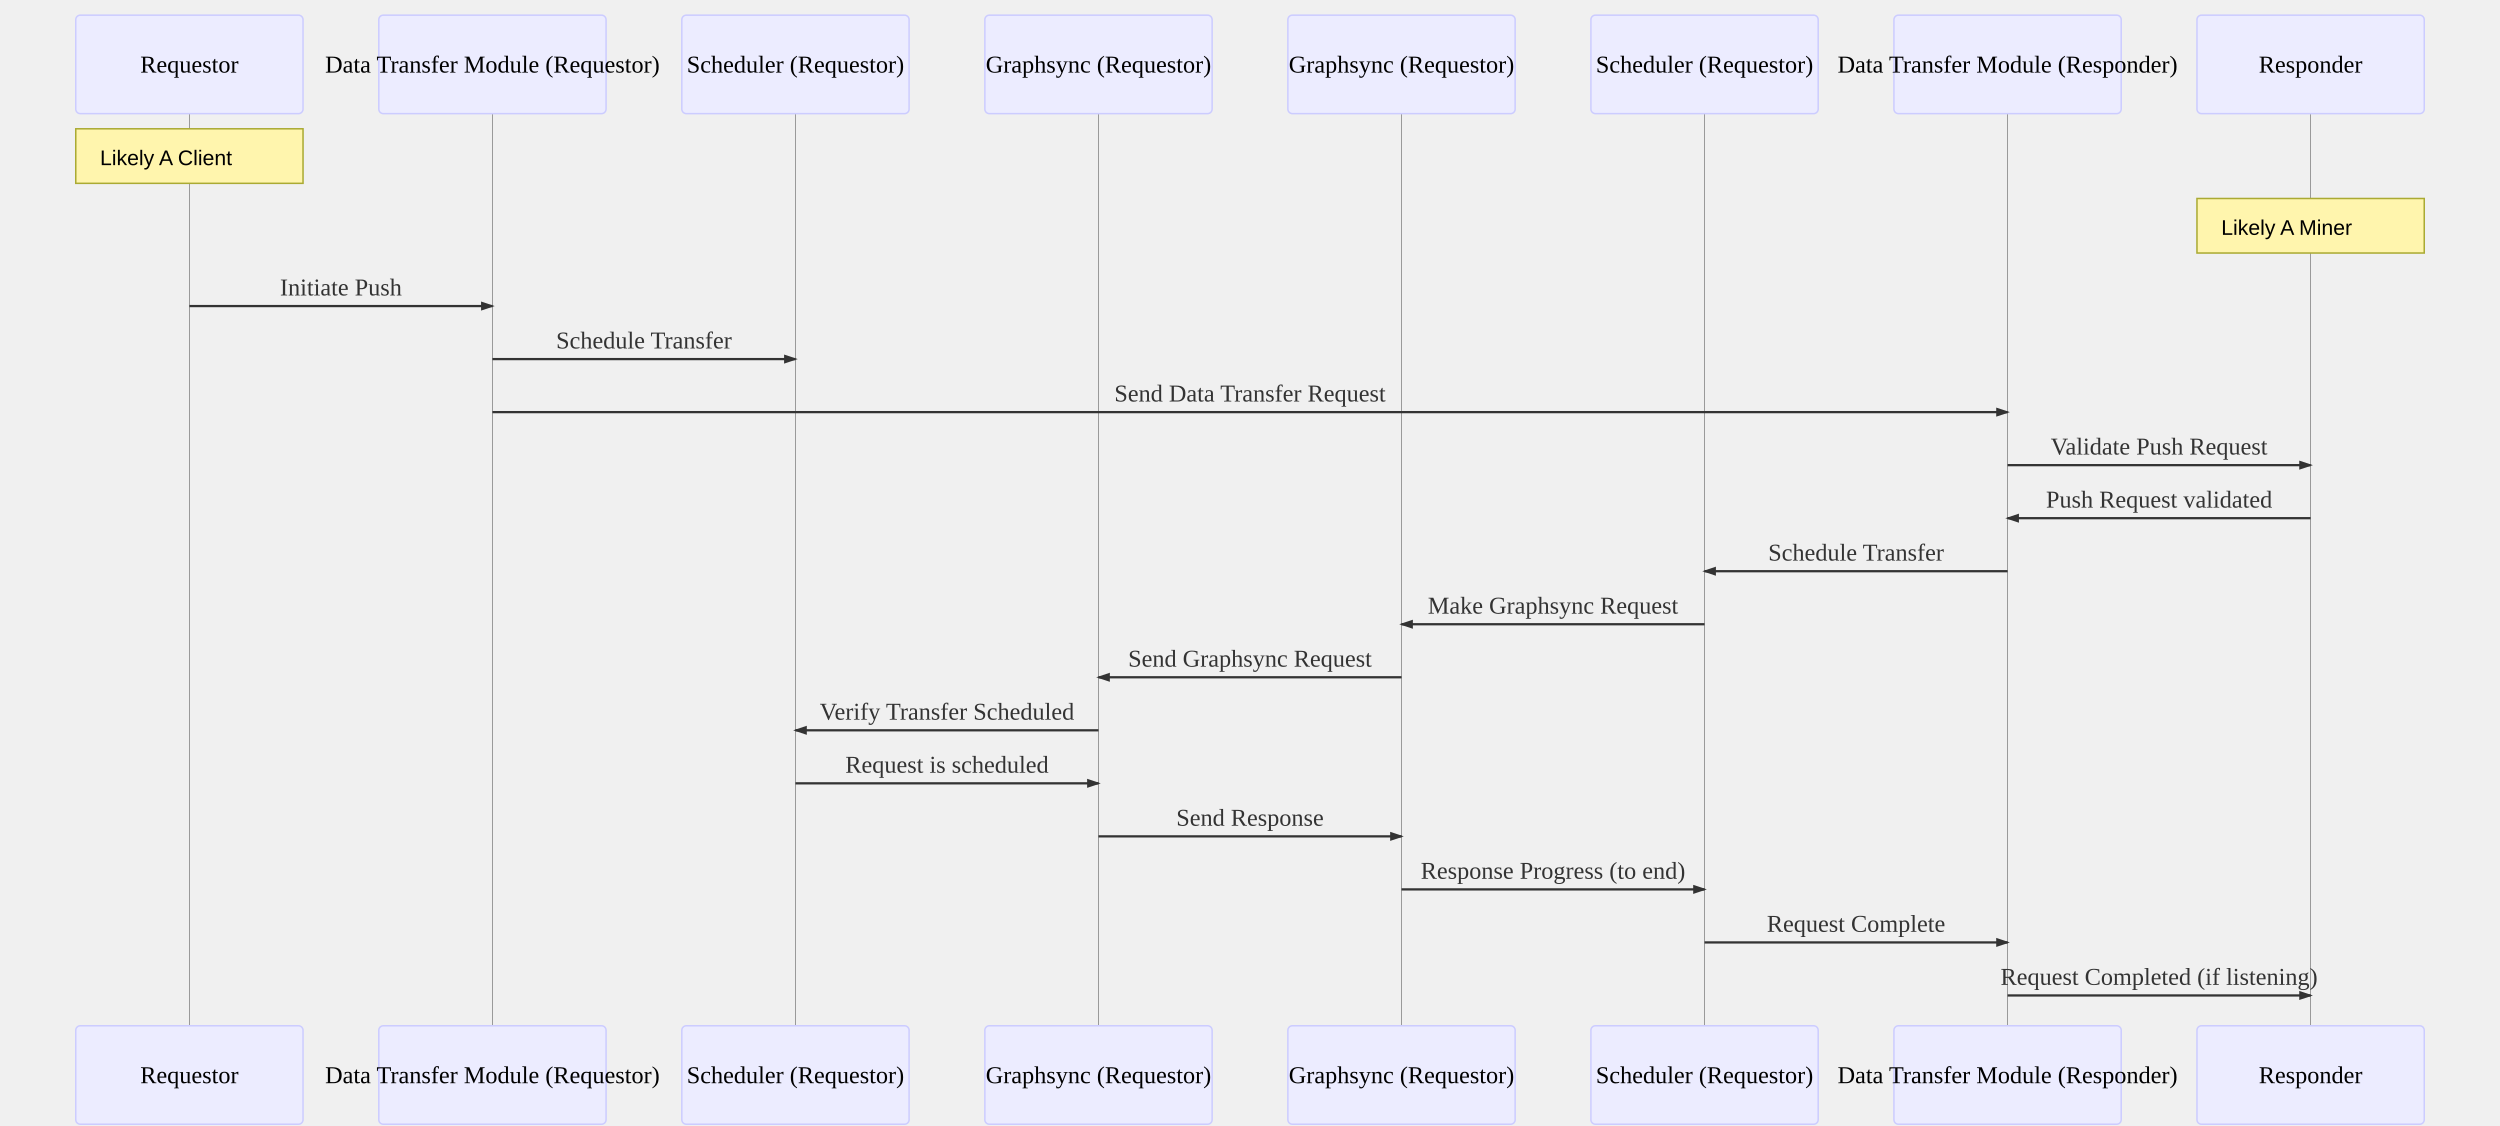
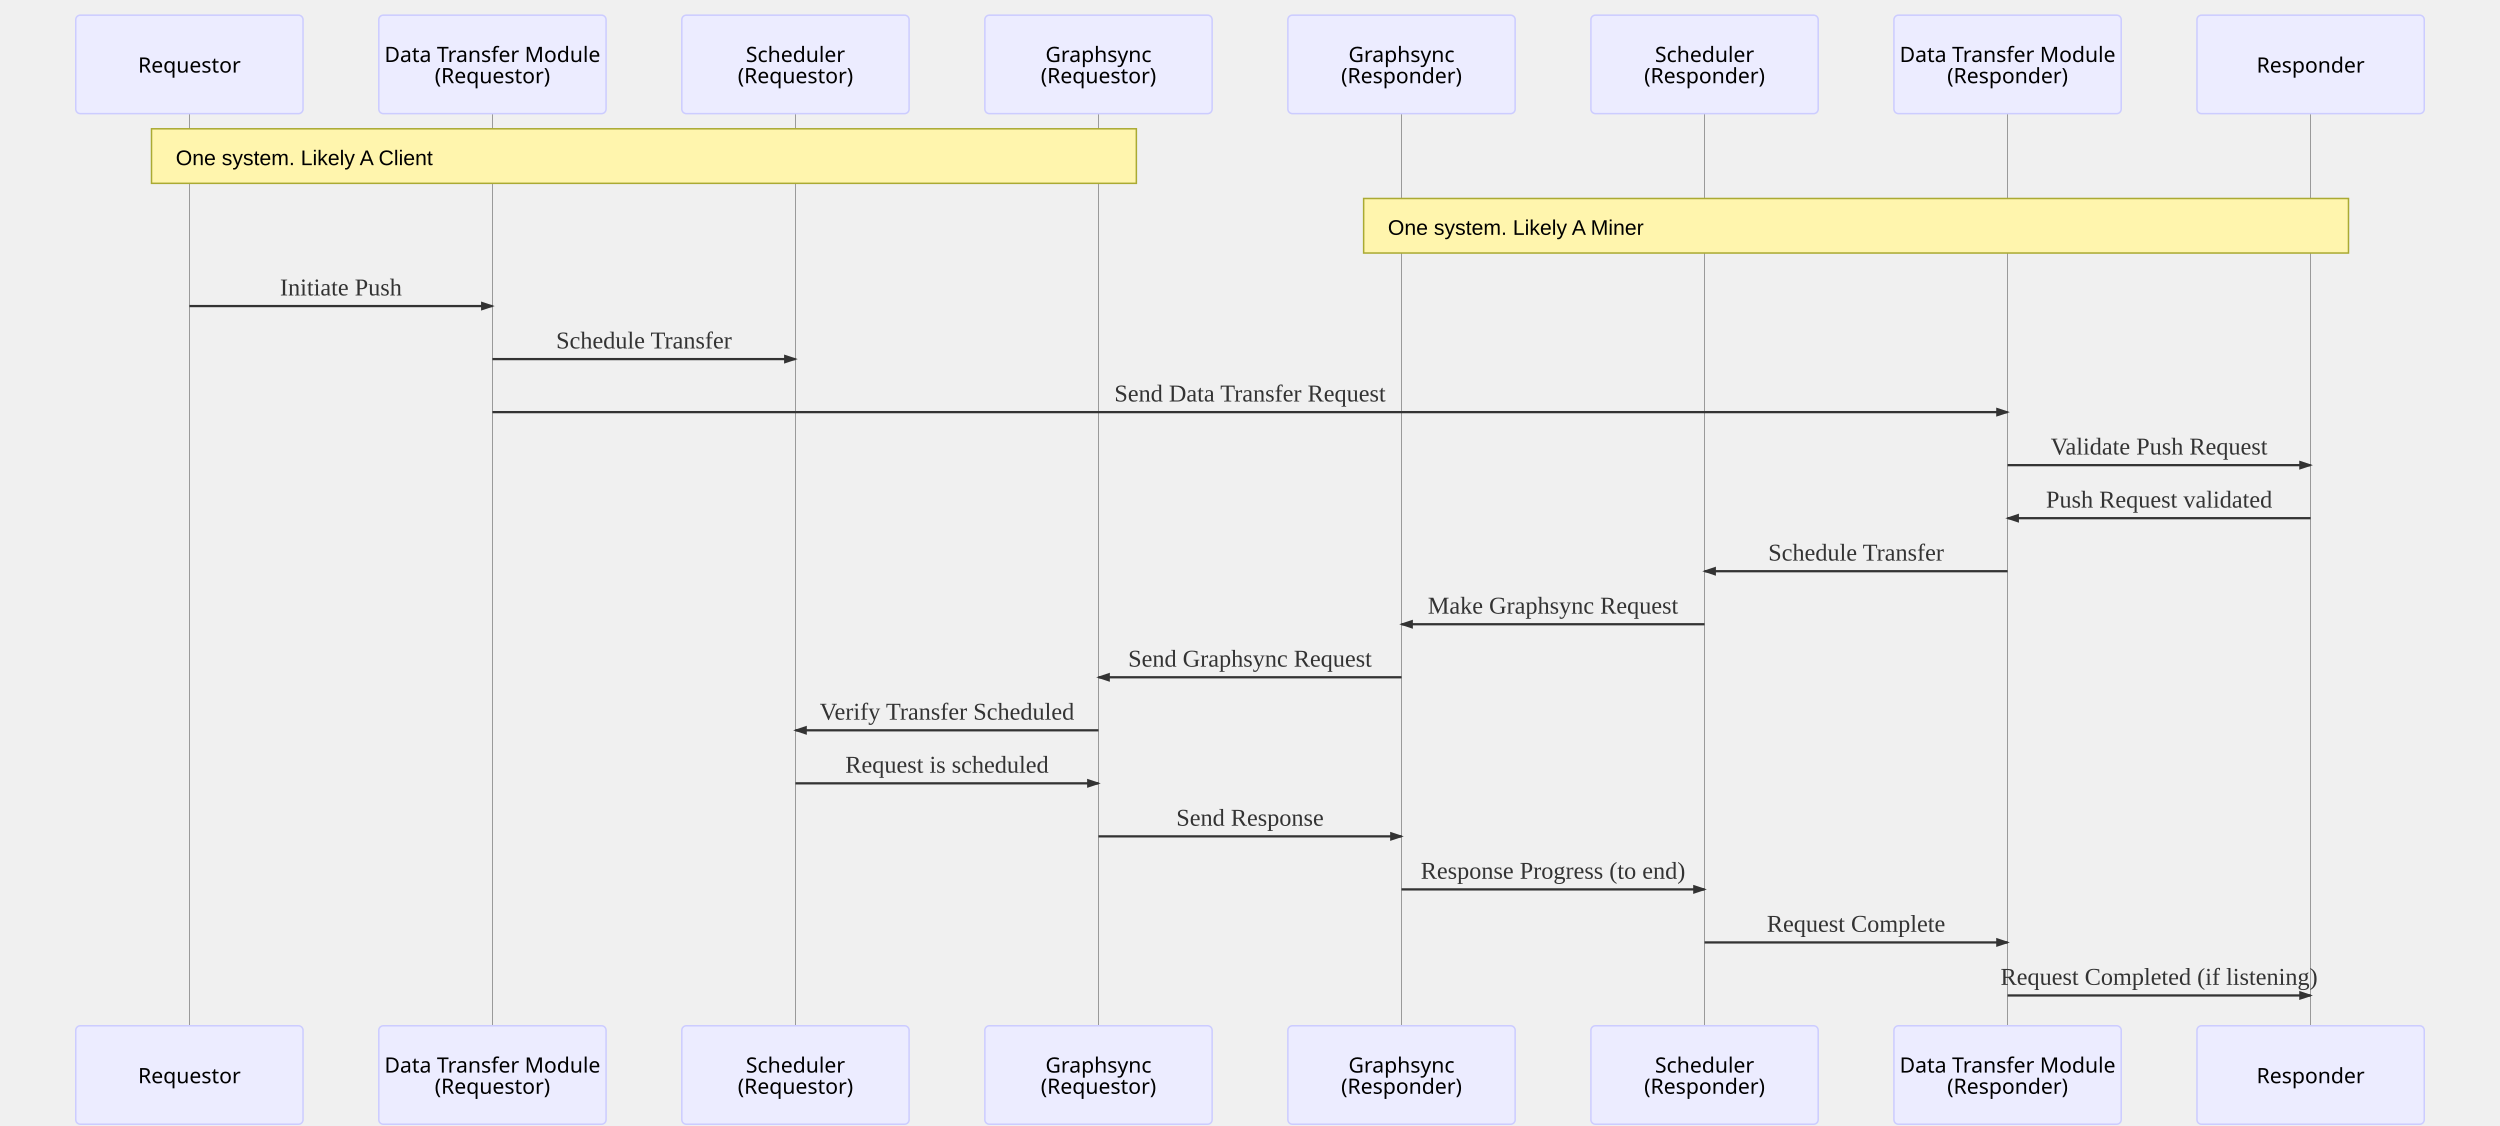
- <svg xmlns="http://www.w3.org/2000/svg" id="mermaid-1570837775966" width="100%" height="100%" style="max-width:1650px;" viewBox="-50 -10 1650 743">
-   <style>#mermaid-1570837775966 .label{font-family:trebuchet ms,verdana,arial;color:#333}#mermaid-1570837775966 .node circle,#mermaid-1570837775966 .node ellipse,#mermaid-1570837775966 .node polygon,#mermaid-1570837775966 .node rect{fill:#ececff;stroke:#9370db;stroke-width:1px}#mermaid-1570837775966 .node.clickable{cursor:pointer}#mermaid-1570837775966 .arrowheadPath{fill:#333}#mermaid-1570837775966 .edgePath .path{stroke:#333;stroke-width:1.5px}#mermaid-1570837775966 .edgeLabel{background-color:#e8e8e8}#mermaid-1570837775966 .cluster rect{fill:#ffffde!important;stroke:#aa3!important;stroke-width:1px!important}#mermaid-1570837775966 .cluster text{fill:#333}#mermaid-1570837775966 div.mermaidTooltip{position:absolute;text-align:center;max-width:200px;padding:2px;font-family:trebuchet ms,verdana,arial;font-size:12px;background:#ffffde;border:1px solid #aa3;border-radius:2px;pointer-events:none;z-index:100}#mermaid-1570837775966 .actor{stroke:#ccf;fill:#ececff}#mermaid-1570837775966 text.actor{fill:#000;stroke:none}#mermaid-1570837775966 .actor-line{stroke:grey}#mermaid-1570837775966 .messageLine0{marker-end:"url(#arrowhead)"}#mermaid-1570837775966 .messageLine0,#mermaid-1570837775966 .messageLine1{stroke-width:1.5;stroke-dasharray:"2 2";stroke:#333}#mermaid-1570837775966 #arrowhead{fill:#333}#mermaid-1570837775966 #crosshead path{fill:#333!important;stroke:#333!important}#mermaid-1570837775966 .messageText{fill:#333;stroke:none}#mermaid-1570837775966 .labelBox{stroke:#ccf;fill:#ececff}#mermaid-1570837775966 .labelText,#mermaid-1570837775966 .loopText{fill:#000;stroke:none}#mermaid-1570837775966 .loopLine{stroke-width:2;stroke-dasharray:"2 2";marker-end:"url(#arrowhead)";stroke:#ccf}#mermaid-1570837775966 .note{stroke:#aa3;fill:#fff5ad}#mermaid-1570837775966 .noteText{fill:#000;stroke:none;font-family:trebuchet ms,verdana,arial;font-size:14px}#mermaid-1570837775966 .section{stroke:none;opacity:.2}#mermaid-1570837775966 .section0{fill:rgba(102,102,255,.49)}#mermaid-1570837775966 .section2{fill:#fff400}#mermaid-1570837775966 .section1,#mermaid-1570837775966 .section3{fill:#fff;opacity:.2}#mermaid-1570837775966 .sectionTitle0,#mermaid-1570837775966 .sectionTitle1,#mermaid-1570837775966 .sectionTitle2,#mermaid-1570837775966 .sectionTitle3{fill:#333}#mermaid-1570837775966 .sectionTitle{text-anchor:start;font-size:11px;text-height:14px}#mermaid-1570837775966 .grid .tick{stroke:#d3d3d3;opacity:.3;shape-rendering:crispEdges}#mermaid-1570837775966 .grid path{stroke-width:0}#mermaid-1570837775966 .today{fill:none;stroke:red;stroke-width:2px}#mermaid-1570837775966 .task{stroke-width:2}#mermaid-1570837775966 .taskText{text-anchor:middle;font-size:11px}#mermaid-1570837775966 .taskTextOutsideRight{fill:#000;text-anchor:start;font-size:11px}#mermaid-1570837775966 .taskTextOutsideLeft{fill:#000;text-anchor:end;font-size:11px}#mermaid-1570837775966 .taskText0,#mermaid-1570837775966 .taskText1,#mermaid-1570837775966 .taskText2,#mermaid-1570837775966 .taskText3{fill:#fff}#mermaid-1570837775966 .task0,#mermaid-1570837775966 .task1,#mermaid-1570837775966 .task2,#mermaid-1570837775966 .task3{fill:#8a90dd;stroke:#534fbc}#mermaid-1570837775966 .taskTextOutside0,#mermaid-1570837775966 .taskTextOutside1,#mermaid-1570837775966 .taskTextOutside2,#mermaid-1570837775966 .taskTextOutside3{fill:#000}#mermaid-1570837775966 .active0,#mermaid-1570837775966 .active1,#mermaid-1570837775966 .active2,#mermaid-1570837775966 .active3{fill:#bfc7ff;stroke:#534fbc}#mermaid-1570837775966 .activeText0,#mermaid-1570837775966 .activeText1,#mermaid-1570837775966 .activeText2,#mermaid-1570837775966 .activeText3{fill:#000!important}#mermaid-1570837775966 .done0,#mermaid-1570837775966 .done1,#mermaid-1570837775966 .done2,#mermaid-1570837775966 .done3{stroke:grey;fill:#d3d3d3;stroke-width:2}#mermaid-1570837775966 .doneText0,#mermaid-1570837775966 .doneText1,#mermaid-1570837775966 .doneText2,#mermaid-1570837775966 .doneText3{fill:#000!important}#mermaid-1570837775966 .crit0,#mermaid-1570837775966 .crit1,#mermaid-1570837775966 .crit2,#mermaid-1570837775966 .crit3{stroke:#f88;fill:red;stroke-width:2}#mermaid-1570837775966 .activeCrit0,#mermaid-1570837775966 .activeCrit1,#mermaid-1570837775966 .activeCrit2,#mermaid-1570837775966 .activeCrit3{stroke:#f88;fill:#bfc7ff;stroke-width:2}#mermaid-1570837775966 .doneCrit0,#mermaid-1570837775966 .doneCrit1,#mermaid-1570837775966 .doneCrit2,#mermaid-1570837775966 .doneCrit3{stroke:#f88;fill:#d3d3d3;stroke-width:2;cursor:pointer;shape-rendering:crispEdges}#mermaid-1570837775966 .activeCritText0,#mermaid-1570837775966 .activeCritText1,#mermaid-1570837775966 .activeCritText2,#mermaid-1570837775966 .activeCritText3,#mermaid-1570837775966 .doneCritText0,#mermaid-1570837775966 .doneCritText1,#mermaid-1570837775966 .doneCritText2,#mermaid-1570837775966 .doneCritText3{fill:#000!important}#mermaid-1570837775966 .titleText{text-anchor:middle;font-size:18px;fill:#000}#mermaid-1570837775966 g.classGroup text{fill:#9370db;stroke:none;font-family:trebuchet ms,verdana,arial;font-size:10px}#mermaid-1570837775966 g.classGroup rect{fill:#ececff;stroke:#9370db}#mermaid-1570837775966 g.classGroup line{stroke:#9370db;stroke-width:1}#mermaid-1570837775966 .classLabel .box{stroke:none;stroke-width:0;fill:#ececff;opacity:.5}#mermaid-1570837775966 .classLabel .label{fill:#9370db;font-size:10px}#mermaid-1570837775966 .relation{stroke:#9370db;stroke-width:1;fill:none}#mermaid-1570837775966 #compositionEnd,#mermaid-1570837775966 #compositionStart{fill:#9370db;stroke:#9370db;stroke-width:1}#mermaid-1570837775966 #aggregationEnd,#mermaid-1570837775966 #aggregationStart{fill:#ececff;stroke:#9370db;stroke-width:1}#mermaid-1570837775966 #dependencyEnd,#mermaid-1570837775966 #dependencyStart,#mermaid-1570837775966 #extensionEnd,#mermaid-1570837775966 #extensionStart{fill:#9370db;stroke:#9370db;stroke-width:1}#mermaid-1570837775966 .branch-label,#mermaid-1570837775966 .commit-id,#mermaid-1570837775966 .commit-msg{fill:#d3d3d3;color:#d3d3d3}</style>
-   <style>#mermaid-1570837775966 {
+ <svg xmlns="http://www.w3.org/2000/svg" id="mermaid-1572148100811" width="100%" height="100%" style="max-width:1650px;" viewBox="-50 -10 1650 743">
+   <style>#mermaid-1572148100811 .label{font-family:'trebuchet ms', verdana, arial;color:#333}#mermaid-1572148100811 .label text{fill:#333}#mermaid-1572148100811 .node rect,#mermaid-1572148100811 .node circle,#mermaid-1572148100811 .node ellipse,#mermaid-1572148100811 .node polygon{fill:#ECECFF;stroke:#9370db;stroke-width:1px}#mermaid-1572148100811 .node.clickable{cursor:pointer}#mermaid-1572148100811 .arrowheadPath{fill:#333}#mermaid-1572148100811 .edgePath .path{stroke:#333;stroke-width:1.5px}#mermaid-1572148100811 .edgeLabel{background-color:#e8e8e8}#mermaid-1572148100811 .cluster rect{fill:#ffffde;stroke:#aa3;stroke-width:1px}#mermaid-1572148100811 .cluster text{fill:#333}#mermaid-1572148100811 div.mermaidTooltip{position:absolute;text-align:center;max-width:200px;padding:2px;font-family:'trebuchet ms', verdana, arial;font-size:12px;background:#ffffde;border:1px solid #aa3;border-radius:2px;pointer-events:none;z-index:100}#mermaid-1572148100811 .actor{stroke:#ccf;fill:#ECECFF}#mermaid-1572148100811 text.actor{fill:#000;stroke:none}#mermaid-1572148100811 .actor-line{stroke:grey}#mermaid-1572148100811 .messageLine0{stroke-width:1.5;stroke-dasharray:'2 2';stroke:#333}#mermaid-1572148100811 .messageLine1{stroke-width:1.5;stroke-dasharray:'2 2';stroke:#333}#mermaid-1572148100811 #arrowhead{fill:#333}#mermaid-1572148100811 .sequenceNumber{fill:#fff}#mermaid-1572148100811 #sequencenumber{fill:#333}#mermaid-1572148100811 #crosshead path{fill:#333 !important;stroke:#333 !important}#mermaid-1572148100811 .messageText{fill:#333;stroke:none}#mermaid-1572148100811 .labelBox{stroke:#ccf;fill:#ECECFF}#mermaid-1572148100811 .labelText{fill:#000;stroke:none}#mermaid-1572148100811 .loopText{fill:#000;stroke:none}#mermaid-1572148100811 .loopLine{stroke-width:2;stroke-dasharray:'2 2';stroke:#ccf}#mermaid-1572148100811 .note{stroke:#aa3;fill:#fff5ad}#mermaid-1572148100811 .noteText{fill:black;stroke:none;font-family:'trebuchet ms', verdana, arial;font-size:14px}#mermaid-1572148100811 .activation0{fill:#f4f4f4;stroke:#666}#mermaid-1572148100811 .activation1{fill:#f4f4f4;stroke:#666}#mermaid-1572148100811 .activation2{fill:#f4f4f4;stroke:#666}#mermaid-1572148100811 .section{stroke:none;opacity:0.2}#mermaid-1572148100811 .section0{fill:rgba(102,102,255,0.49)}#mermaid-1572148100811 .section2{fill:#fff400}#mermaid-1572148100811 .section1,#mermaid-1572148100811 .section3{fill:#fff;opacity:0.2}#mermaid-1572148100811 .sectionTitle0{fill:#333}#mermaid-1572148100811 .sectionTitle1{fill:#333}#mermaid-1572148100811 .sectionTitle2{fill:#333}#mermaid-1572148100811 .sectionTitle3{fill:#333}#mermaid-1572148100811 .sectionTitle{text-anchor:start;font-size:11px;text-height:14px}#mermaid-1572148100811 .grid .tick{stroke:#d3d3d3;opacity:0.3;shape-rendering:crispEdges}#mermaid-1572148100811 .grid path{stroke-width:0}#mermaid-1572148100811 .today{fill:none;stroke:red;stroke-width:2px}#mermaid-1572148100811 .task{stroke-width:2}#mermaid-1572148100811 .taskText{text-anchor:middle;font-size:11px}#mermaid-1572148100811 .taskTextOutsideRight{fill:#000;text-anchor:start;font-size:11px}#mermaid-1572148100811 .taskTextOutsideLeft{fill:#000;text-anchor:end;font-size:11px}#mermaid-1572148100811 .task.clickable{cursor:pointer}#mermaid-1572148100811 .taskText.clickable{cursor:pointer;fill:#003163 !important;font-weight:bold}#mermaid-1572148100811 .taskTextOutsideLeft.clickable{cursor:pointer;fill:#003163 !important;font-weight:bold}#mermaid-1572148100811 .taskTextOutsideRight.clickable{cursor:pointer;fill:#003163 !important;font-weight:bold}#mermaid-1572148100811 .taskText0,#mermaid-1572148100811 .taskText1,#mermaid-1572148100811 .taskText2,#mermaid-1572148100811 .taskText3{fill:#fff}#mermaid-1572148100811 .task0,#mermaid-1572148100811 .task1,#mermaid-1572148100811 .task2,#mermaid-1572148100811 .task3{fill:#8a90dd;stroke:#534fbc}#mermaid-1572148100811 .taskTextOutside0,#mermaid-1572148100811 .taskTextOutside2{fill:#000}#mermaid-1572148100811 .taskTextOutside1,#mermaid-1572148100811 .taskTextOutside3{fill:#000}#mermaid-1572148100811 .active0,#mermaid-1572148100811 .active1,#mermaid-1572148100811 .active2,#mermaid-1572148100811 .active3{fill:#bfc7ff;stroke:#534fbc}#mermaid-1572148100811 .activeText0,#mermaid-1572148100811 .activeText1,#mermaid-1572148100811 .activeText2,#mermaid-1572148100811 .activeText3{fill:#000 !important}#mermaid-1572148100811 .done0,#mermaid-1572148100811 .done1,#mermaid-1572148100811 .done2,#mermaid-1572148100811 .done3{stroke:grey;fill:#d3d3d3;stroke-width:2}#mermaid-1572148100811 .doneText0,#mermaid-1572148100811 .doneText1,#mermaid-1572148100811 .doneText2,#mermaid-1572148100811 .doneText3{fill:#000 !important}#mermaid-1572148100811 .crit0,#mermaid-1572148100811 .crit1,#mermaid-1572148100811 .crit2,#mermaid-1572148100811 .crit3{stroke:#f88;fill:red;stroke-width:2}#mermaid-1572148100811 .activeCrit0,#mermaid-1572148100811 .activeCrit1,#mermaid-1572148100811 .activeCrit2,#mermaid-1572148100811 .activeCrit3{stroke:#f88;fill:#bfc7ff;stroke-width:2}#mermaid-1572148100811 .doneCrit0,#mermaid-1572148100811 .doneCrit1,#mermaid-1572148100811 .doneCrit2,#mermaid-1572148100811 .doneCrit3{stroke:#f88;fill:#d3d3d3;stroke-width:2;cursor:pointer;shape-rendering:crispEdges}#mermaid-1572148100811 .milestone{transform:rotate(45deg) scale(0.8, 0.8)}#mermaid-1572148100811 .milestoneText{font-style:italic}#mermaid-1572148100811 .doneCritText0,#mermaid-1572148100811 .doneCritText1,#mermaid-1572148100811 .doneCritText2,#mermaid-1572148100811 .doneCritText3{fill:#000 !important}#mermaid-1572148100811 .activeCritText0,#mermaid-1572148100811 .activeCritText1,#mermaid-1572148100811 .activeCritText2,#mermaid-1572148100811 .activeCritText3{fill:#000 !important}#mermaid-1572148100811 .titleText{text-anchor:middle;font-size:18px;fill:#000}#mermaid-1572148100811 g.classGroup text{fill:#9370db;stroke:none;font-family:'trebuchet ms', verdana, arial;font-size:10px}#mermaid-1572148100811 g.classGroup rect{fill:#ECECFF;stroke:#9370db}#mermaid-1572148100811 g.classGroup line{stroke:#9370db;stroke-width:1}#mermaid-1572148100811 .classLabel .box{stroke:none;stroke-width:0;fill:#ECECFF;opacity:0.5}#mermaid-1572148100811 .classLabel .label{fill:#9370db;font-size:10px}#mermaid-1572148100811 .relation{stroke:#9370db;stroke-width:1;fill:none}#mermaid-1572148100811 #compositionStart{fill:#9370db;stroke:#9370db;stroke-width:1}#mermaid-1572148100811 #compositionEnd{fill:#9370db;stroke:#9370db;stroke-width:1}#mermaid-1572148100811 #aggregationStart{fill:#ECECFF;stroke:#9370db;stroke-width:1}#mermaid-1572148100811 #aggregationEnd{fill:#ECECFF;stroke:#9370db;stroke-width:1}#mermaid-1572148100811 #dependencyStart{fill:#9370db;stroke:#9370db;stroke-width:1}#mermaid-1572148100811 #dependencyEnd{fill:#9370db;stroke:#9370db;stroke-width:1}#mermaid-1572148100811 #extensionStart{fill:#9370db;stroke:#9370db;stroke-width:1}#mermaid-1572148100811 #extensionEnd{fill:#9370db;stroke:#9370db;stroke-width:1}#mermaid-1572148100811 .commit-id,#mermaid-1572148100811 .commit-msg,#mermaid-1572148100811 .branch-label{fill:lightgrey;color:lightgrey}#mermaid-1572148100811 .pieTitleText{text-anchor:middle;font-size:25px;fill:#000}
+ 
+ 
+ </style>
+   <style>#mermaid-1572148100811 {
    color: rgb(0, 0, 0);
    font: normal normal 400 normal 16px / normal "Times New Roman";
  }</style>
  <g />
  <g>
    <line id="actor0" x1="75" y1="5" x2="75" y2="732" class="actor-line" stroke-width="0.5px" stroke="#999" />
    <rect x="0" y="0" fill="#eaeaea" stroke="#666" width="150" height="65" rx="3" ry="3" class="actor" />
-     <text x="75" y="32.5" dominant-baseline="central" alignment-baseline="central" class="actor" style="text-anchor: middle;">
+     <text x="75" y="32.5" dominant-baseline="central" alignment-baseline="central" class="actor" style="text-anchor: middle; font-size: 14px; font-family: Open-Sans, sans-serif;">
      <tspan x="75" dy="0">Requestor</tspan>
    </text>
  </g>
  <g>
    <line id="actor1" x1="275" y1="5" x2="275" y2="732" class="actor-line" stroke-width="0.5px" stroke="#999" />
    <rect x="200" y="0" fill="#eaeaea" stroke="#666" width="150" height="65" rx="3" ry="3" class="actor" />
-     <text x="275" y="32.5" dominant-baseline="central" alignment-baseline="central" class="actor" style="text-anchor: middle;">
-       <tspan x="275" dy="0">Data Transfer Module (Requestor)</tspan>
+     <text x="275" y="32.5" dominant-baseline="central" alignment-baseline="central" class="actor" style="text-anchor: middle; font-size: 14px; font-family: Open-Sans, sans-serif;">
+       <tspan x="275" dy="-7">Data Transfer Module </tspan>
+     </text>
+     <text x="275" y="32.5" dominant-baseline="central" alignment-baseline="central" class="actor" style="text-anchor: middle; font-size: 14px; font-family: Open-Sans, sans-serif;">
+       <tspan x="275" dy="7"> (Requestor)</tspan>
    </text>
  </g>
  <g>
    <line id="actor2" x1="475" y1="5" x2="475" y2="732" class="actor-line" stroke-width="0.5px" stroke="#999" />
    <rect x="400" y="0" fill="#eaeaea" stroke="#666" width="150" height="65" rx="3" ry="3" class="actor" />
-     <text x="475" y="32.5" dominant-baseline="central" alignment-baseline="central" class="actor" style="text-anchor: middle;">
-       <tspan x="475" dy="0">Scheduler (Requestor)</tspan>
+     <text x="475" y="32.5" dominant-baseline="central" alignment-baseline="central" class="actor" style="text-anchor: middle; font-size: 14px; font-family: Open-Sans, sans-serif;">
+       <tspan x="475" dy="-7">Scheduler  </tspan>
+     </text>
+     <text x="475" y="32.5" dominant-baseline="central" alignment-baseline="central" class="actor" style="text-anchor: middle; font-size: 14px; font-family: Open-Sans, sans-serif;">
+       <tspan x="475" dy="7"> (Requestor)</tspan>
    </text>
  </g>
  <g>
    <line id="actor3" x1="675" y1="5" x2="675" y2="732" class="actor-line" stroke-width="0.5px" stroke="#999" />
    <rect x="600" y="0" fill="#eaeaea" stroke="#666" width="150" height="65" rx="3" ry="3" class="actor" />
-     <text x="675" y="32.5" dominant-baseline="central" alignment-baseline="central" class="actor" style="text-anchor: middle;">
-       <tspan x="675" dy="0">Graphsync (Requestor)</tspan>
+     <text x="675" y="32.5" dominant-baseline="central" alignment-baseline="central" class="actor" style="text-anchor: middle; font-size: 14px; font-family: Open-Sans, sans-serif;">
+       <tspan x="675" dy="-7">Graphsync  </tspan>
+     </text>
+     <text x="675" y="32.5" dominant-baseline="central" alignment-baseline="central" class="actor" style="text-anchor: middle; font-size: 14px; font-family: Open-Sans, sans-serif;">
+       <tspan x="675" dy="7"> (Requestor)</tspan>
    </text>
  </g>
  <g>
    <line id="actor4" x1="875" y1="5" x2="875" y2="732" class="actor-line" stroke-width="0.5px" stroke="#999" />
    <rect x="800" y="0" fill="#eaeaea" stroke="#666" width="150" height="65" rx="3" ry="3" class="actor" />
-     <text x="875" y="32.5" dominant-baseline="central" alignment-baseline="central" class="actor" style="text-anchor: middle;">
-       <tspan x="875" dy="0">Graphsync (Requestor)</tspan>
+     <text x="875" y="32.5" dominant-baseline="central" alignment-baseline="central" class="actor" style="text-anchor: middle; font-size: 14px; font-family: Open-Sans, sans-serif;">
+       <tspan x="875" dy="-7">Graphsync  </tspan>
+     </text>
+     <text x="875" y="32.5" dominant-baseline="central" alignment-baseline="central" class="actor" style="text-anchor: middle; font-size: 14px; font-family: Open-Sans, sans-serif;">
+       <tspan x="875" dy="7"> (Responder)</tspan>
    </text>
  </g>
  <g>
    <line id="actor5" x1="1075" y1="5" x2="1075" y2="732" class="actor-line" stroke-width="0.5px" stroke="#999" />
    <rect x="1000" y="0" fill="#eaeaea" stroke="#666" width="150" height="65" rx="3" ry="3" class="actor" />
-     <text x="1075" y="32.5" dominant-baseline="central" alignment-baseline="central" class="actor" style="text-anchor: middle;">
-       <tspan x="1075" dy="0">Scheduler (Requestor)</tspan>
+     <text x="1075" y="32.5" dominant-baseline="central" alignment-baseline="central" class="actor" style="text-anchor: middle; font-size: 14px; font-family: Open-Sans, sans-serif;">
+       <tspan x="1075" dy="-7">Scheduler  </tspan>
+     </text>
+     <text x="1075" y="32.5" dominant-baseline="central" alignment-baseline="central" class="actor" style="text-anchor: middle; font-size: 14px; font-family: Open-Sans, sans-serif;">
+       <tspan x="1075" dy="7"> (Responder)</tspan>
    </text>
  </g>
  <g>
    <line id="actor6" x1="1275" y1="5" x2="1275" y2="732" class="actor-line" stroke-width="0.5px" stroke="#999" />
    <rect x="1200" y="0" fill="#eaeaea" stroke="#666" width="150" height="65" rx="3" ry="3" class="actor" />
-     <text x="1275" y="32.5" dominant-baseline="central" alignment-baseline="central" class="actor" style="text-anchor: middle;">
-       <tspan x="1275" dy="0">Data Transfer Module (Responder)</tspan>
+     <text x="1275" y="32.5" dominant-baseline="central" alignment-baseline="central" class="actor" style="text-anchor: middle; font-size: 14px; font-family: Open-Sans, sans-serif;">
+       <tspan x="1275" dy="-7">Data Transfer Module </tspan>
+     </text>
+     <text x="1275" y="32.5" dominant-baseline="central" alignment-baseline="central" class="actor" style="text-anchor: middle; font-size: 14px; font-family: Open-Sans, sans-serif;">
+       <tspan x="1275" dy="7"> (Responder)</tspan>
    </text>
  </g>
  <g>
    <line id="actor7" x1="1475" y1="5" x2="1475" y2="732" class="actor-line" stroke-width="0.5px" stroke="#999" />
    <rect x="1400" y="0" fill="#eaeaea" stroke="#666" width="150" height="65" rx="3" ry="3" class="actor" />
-     <text x="1475" y="32.5" dominant-baseline="central" alignment-baseline="central" class="actor" style="text-anchor: middle;">
+     <text x="1475" y="32.5" dominant-baseline="central" alignment-baseline="central" class="actor" style="text-anchor: middle; font-size: 14px; font-family: Open-Sans, sans-serif;">
      <tspan x="1475" dy="0">Responder</tspan>
    </text>
  </g>
  <defs>
    <marker id="arrowhead" refX="5" refY="2" markerWidth="6" markerHeight="4" orient="auto">
      <path d="M 0,0 V 4 L6,2 Z" />
    </marker>
  </defs>
  <defs>
    <marker id="crosshead" markerWidth="15" markerHeight="8" orient="auto" refX="16" refY="4">
      <path fill="black" stroke="#000000" stroke-width="1px" d="M 9,2 V 6 L16,4 Z" style="stroke-dasharray: 0, 0;" />
      <path fill="none" stroke="#000000" stroke-width="1px" d="M 0,1 L 6,7 M 6,1 L 0,7" style="stroke-dasharray: 0, 0;" />
    </marker>
  </defs>
-   <g>
-     <rect x="0" y="75" fill="#EDF2AE" stroke="#666" width="150" height="36" rx="0" ry="0" class="note" />
-     <text x="-4" y="99" fill="black" class="noteText">
-       <tspan x="16" fill="black">Likely A Client</tspan>
-     </text>
-   </g>
-   <g>
-     <rect x="1400" y="121" fill="#EDF2AE" stroke="#666" width="150" height="36" rx="0" ry="0" class="note" />
-     <text x="1396" y="145" fill="black" class="noteText">
-       <tspan x="1416" fill="black">Likely A Miner</tspan>
+   <defs>
+     <marker id="sequencenumber" refX="15" refY="15" markerWidth="60" markerHeight="40" orient="auto">
+       <circle cx="15" cy="15" r="6" />
+     </marker>
+   </defs>
+   <g>
+     <rect x="50" y="75" fill="#EDF2AE" stroke="#666" width="650" height="36" rx="0" ry="0" class="note" />
+     <text x="46" y="99" class="noteText">
+       <tspan x="66">One system. Likely A Client</tspan>
+     </text>
+   </g>
+   <g>
+     <rect x="850" y="121" fill="#EDF2AE" stroke="#666" width="650" height="36" rx="0" ry="0" class="note" />
+     <text x="846" y="145" class="noteText">
+       <tspan x="866">One system. Likely A Miner</tspan>
    </text>
  </g>
  <g>
    <text x="175" y="185" class="messageText" style="text-anchor: middle;">Initiate Push</text>
    <line x1="75" y1="192" x2="275" y2="192" class="messageLine0" stroke-width="2" stroke="black" marker-end="url(#arrowhead)" style="fill: none;" />
  </g>
  <g>
    <text x="375" y="220" class="messageText" style="text-anchor: middle;">Schedule Transfer</text>
    <line x1="275" y1="227" x2="475" y2="227" class="messageLine0" stroke-width="2" stroke="black" marker-end="url(#arrowhead)" style="fill: none;" />
  </g>
  <g>
    <text x="775" y="255" class="messageText" style="text-anchor: middle;">Send Data Transfer Request</text>
    <line x1="275" y1="262" x2="1275" y2="262" class="messageLine0" stroke-width="2" stroke="black" marker-end="url(#arrowhead)" style="fill: none;" />
  </g>
  <g>
    <text x="1375" y="290" class="messageText" style="text-anchor: middle;">Validate Push Request</text>
    <line x1="1275" y1="297" x2="1475" y2="297" class="messageLine0" stroke-width="2" stroke="black" marker-end="url(#arrowhead)" style="fill: none;" />
  </g>
  <g>
    <text x="1375" y="325" class="messageText" style="text-anchor: middle;">Push Request validated</text>
    <line x1="1475" y1="332" x2="1275" y2="332" class="messageLine0" stroke-width="2" stroke="black" marker-end="url(#arrowhead)" style="fill: none;" />
  </g>
  <g>
    <text x="1175" y="360" class="messageText" style="text-anchor: middle;">Schedule Transfer</text>
    <line x1="1275" y1="367" x2="1075" y2="367" class="messageLine0" stroke-width="2" stroke="black" marker-end="url(#arrowhead)" style="fill: none;" />
  </g>
  <g>
    <text x="975" y="395" class="messageText" style="text-anchor: middle;">Make Graphsync Request</text>
    <line x1="1075" y1="402" x2="875" y2="402" class="messageLine0" stroke-width="2" stroke="black" marker-end="url(#arrowhead)" style="fill: none;" />
  </g>
  <g>
    <text x="775" y="430" class="messageText" style="text-anchor: middle;">Send Graphsync Request</text>
    <line x1="875" y1="437" x2="675" y2="437" class="messageLine0" stroke-width="2" stroke="black" marker-end="url(#arrowhead)" style="fill: none;" />
  </g>
  <g>
    <text x="575" y="465" class="messageText" style="text-anchor: middle;">Verify Transfer Scheduled</text>
    <line x1="675" y1="472" x2="475" y2="472" class="messageLine0" stroke-width="2" stroke="black" marker-end="url(#arrowhead)" style="fill: none;" />
  </g>
  <g>
    <text x="575" y="500" class="messageText" style="text-anchor: middle;">Request is scheduled</text>
    <line x1="475" y1="507" x2="675" y2="507" class="messageLine0" stroke-width="2" stroke="black" marker-end="url(#arrowhead)" style="fill: none;" />
  </g>
  <g>
    <text x="775" y="535" class="messageText" style="text-anchor: middle;">Send Response</text>
    <line x1="675" y1="542" x2="875" y2="542" class="messageLine0" stroke-width="2" stroke="black" marker-end="url(#arrowhead)" style="fill: none;" />
  </g>
  <g>
    <text x="975" y="570" class="messageText" style="text-anchor: middle;">Response Progress (to end)</text>
    <line x1="875" y1="577" x2="1075" y2="577" class="messageLine0" stroke-width="2" stroke="black" marker-end="url(#arrowhead)" style="fill: none;" />
  </g>
  <g>
    <text x="1175" y="605" class="messageText" style="text-anchor: middle;">Request Complete</text>
    <line x1="1075" y1="612" x2="1275" y2="612" class="messageLine0" stroke-width="2" stroke="black" marker-end="url(#arrowhead)" style="fill: none;" />
  </g>
  <g>
    <text x="1375" y="640" class="messageText" style="text-anchor: middle;">Request Completed (if listening)</text>
    <line x1="1275" y1="647" x2="1475" y2="647" class="messageLine0" stroke-width="2" stroke="black" marker-end="url(#arrowhead)" style="fill: none;" />
  </g>
  <g>
    <rect x="0" y="667" fill="#eaeaea" stroke="#666" width="150" height="65" rx="3" ry="3" class="actor" />
-     <text x="75" y="699.5" dominant-baseline="central" alignment-baseline="central" class="actor" style="text-anchor: middle;">
+     <text x="75" y="699.5" dominant-baseline="central" alignment-baseline="central" class="actor" style="text-anchor: middle; font-size: 14px; font-family: Open-Sans, sans-serif;">
      <tspan x="75" dy="0">Requestor</tspan>
    </text>
  </g>
  <g>
    <rect x="200" y="667" fill="#eaeaea" stroke="#666" width="150" height="65" rx="3" ry="3" class="actor" />
-     <text x="275" y="699.5" dominant-baseline="central" alignment-baseline="central" class="actor" style="text-anchor: middle;">
-       <tspan x="275" dy="0">Data Transfer Module (Requestor)</tspan>
+     <text x="275" y="699.5" dominant-baseline="central" alignment-baseline="central" class="actor" style="text-anchor: middle; font-size: 14px; font-family: Open-Sans, sans-serif;">
+       <tspan x="275" dy="-7">Data Transfer Module </tspan>
+     </text>
+     <text x="275" y="699.5" dominant-baseline="central" alignment-baseline="central" class="actor" style="text-anchor: middle; font-size: 14px; font-family: Open-Sans, sans-serif;">
+       <tspan x="275" dy="7"> (Requestor)</tspan>
    </text>
  </g>
  <g>
    <rect x="400" y="667" fill="#eaeaea" stroke="#666" width="150" height="65" rx="3" ry="3" class="actor" />
-     <text x="475" y="699.5" dominant-baseline="central" alignment-baseline="central" class="actor" style="text-anchor: middle;">
-       <tspan x="475" dy="0">Scheduler (Requestor)</tspan>
+     <text x="475" y="699.5" dominant-baseline="central" alignment-baseline="central" class="actor" style="text-anchor: middle; font-size: 14px; font-family: Open-Sans, sans-serif;">
+       <tspan x="475" dy="-7">Scheduler  </tspan>
+     </text>
+     <text x="475" y="699.5" dominant-baseline="central" alignment-baseline="central" class="actor" style="text-anchor: middle; font-size: 14px; font-family: Open-Sans, sans-serif;">
+       <tspan x="475" dy="7"> (Requestor)</tspan>
    </text>
  </g>
  <g>
    <rect x="600" y="667" fill="#eaeaea" stroke="#666" width="150" height="65" rx="3" ry="3" class="actor" />
-     <text x="675" y="699.5" dominant-baseline="central" alignment-baseline="central" class="actor" style="text-anchor: middle;">
-       <tspan x="675" dy="0">Graphsync (Requestor)</tspan>
+     <text x="675" y="699.5" dominant-baseline="central" alignment-baseline="central" class="actor" style="text-anchor: middle; font-size: 14px; font-family: Open-Sans, sans-serif;">
+       <tspan x="675" dy="-7">Graphsync  </tspan>
+     </text>
+     <text x="675" y="699.5" dominant-baseline="central" alignment-baseline="central" class="actor" style="text-anchor: middle; font-size: 14px; font-family: Open-Sans, sans-serif;">
+       <tspan x="675" dy="7"> (Requestor)</tspan>
    </text>
  </g>
  <g>
    <rect x="800" y="667" fill="#eaeaea" stroke="#666" width="150" height="65" rx="3" ry="3" class="actor" />
-     <text x="875" y="699.5" dominant-baseline="central" alignment-baseline="central" class="actor" style="text-anchor: middle;">
-       <tspan x="875" dy="0">Graphsync (Requestor)</tspan>
+     <text x="875" y="699.5" dominant-baseline="central" alignment-baseline="central" class="actor" style="text-anchor: middle; font-size: 14px; font-family: Open-Sans, sans-serif;">
+       <tspan x="875" dy="-7">Graphsync  </tspan>
+     </text>
+     <text x="875" y="699.5" dominant-baseline="central" alignment-baseline="central" class="actor" style="text-anchor: middle; font-size: 14px; font-family: Open-Sans, sans-serif;">
+       <tspan x="875" dy="7"> (Responder)</tspan>
    </text>
  </g>
  <g>
    <rect x="1000" y="667" fill="#eaeaea" stroke="#666" width="150" height="65" rx="3" ry="3" class="actor" />
-     <text x="1075" y="699.5" dominant-baseline="central" alignment-baseline="central" class="actor" style="text-anchor: middle;">
-       <tspan x="1075" dy="0">Scheduler (Requestor)</tspan>
+     <text x="1075" y="699.5" dominant-baseline="central" alignment-baseline="central" class="actor" style="text-anchor: middle; font-size: 14px; font-family: Open-Sans, sans-serif;">
+       <tspan x="1075" dy="-7">Scheduler  </tspan>
+     </text>
+     <text x="1075" y="699.5" dominant-baseline="central" alignment-baseline="central" class="actor" style="text-anchor: middle; font-size: 14px; font-family: Open-Sans, sans-serif;">
+       <tspan x="1075" dy="7"> (Responder)</tspan>
    </text>
  </g>
  <g>
    <rect x="1200" y="667" fill="#eaeaea" stroke="#666" width="150" height="65" rx="3" ry="3" class="actor" />
-     <text x="1275" y="699.5" dominant-baseline="central" alignment-baseline="central" class="actor" style="text-anchor: middle;">
-       <tspan x="1275" dy="0">Data Transfer Module (Responder)</tspan>
+     <text x="1275" y="699.5" dominant-baseline="central" alignment-baseline="central" class="actor" style="text-anchor: middle; font-size: 14px; font-family: Open-Sans, sans-serif;">
+       <tspan x="1275" dy="-7">Data Transfer Module </tspan>
+     </text>
+     <text x="1275" y="699.5" dominant-baseline="central" alignment-baseline="central" class="actor" style="text-anchor: middle; font-size: 14px; font-family: Open-Sans, sans-serif;">
+       <tspan x="1275" dy="7"> (Responder)</tspan>
    </text>
  </g>
  <g>
    <rect x="1400" y="667" fill="#eaeaea" stroke="#666" width="150" height="65" rx="3" ry="3" class="actor" />
-     <text x="1475" y="699.5" dominant-baseline="central" alignment-baseline="central" class="actor" style="text-anchor: middle;">
+     <text x="1475" y="699.5" dominant-baseline="central" alignment-baseline="central" class="actor" style="text-anchor: middle; font-size: 14px; font-family: Open-Sans, sans-serif;">
      <tspan x="1475" dy="0">Responder</tspan>
    </text>
  </g>
</svg>
